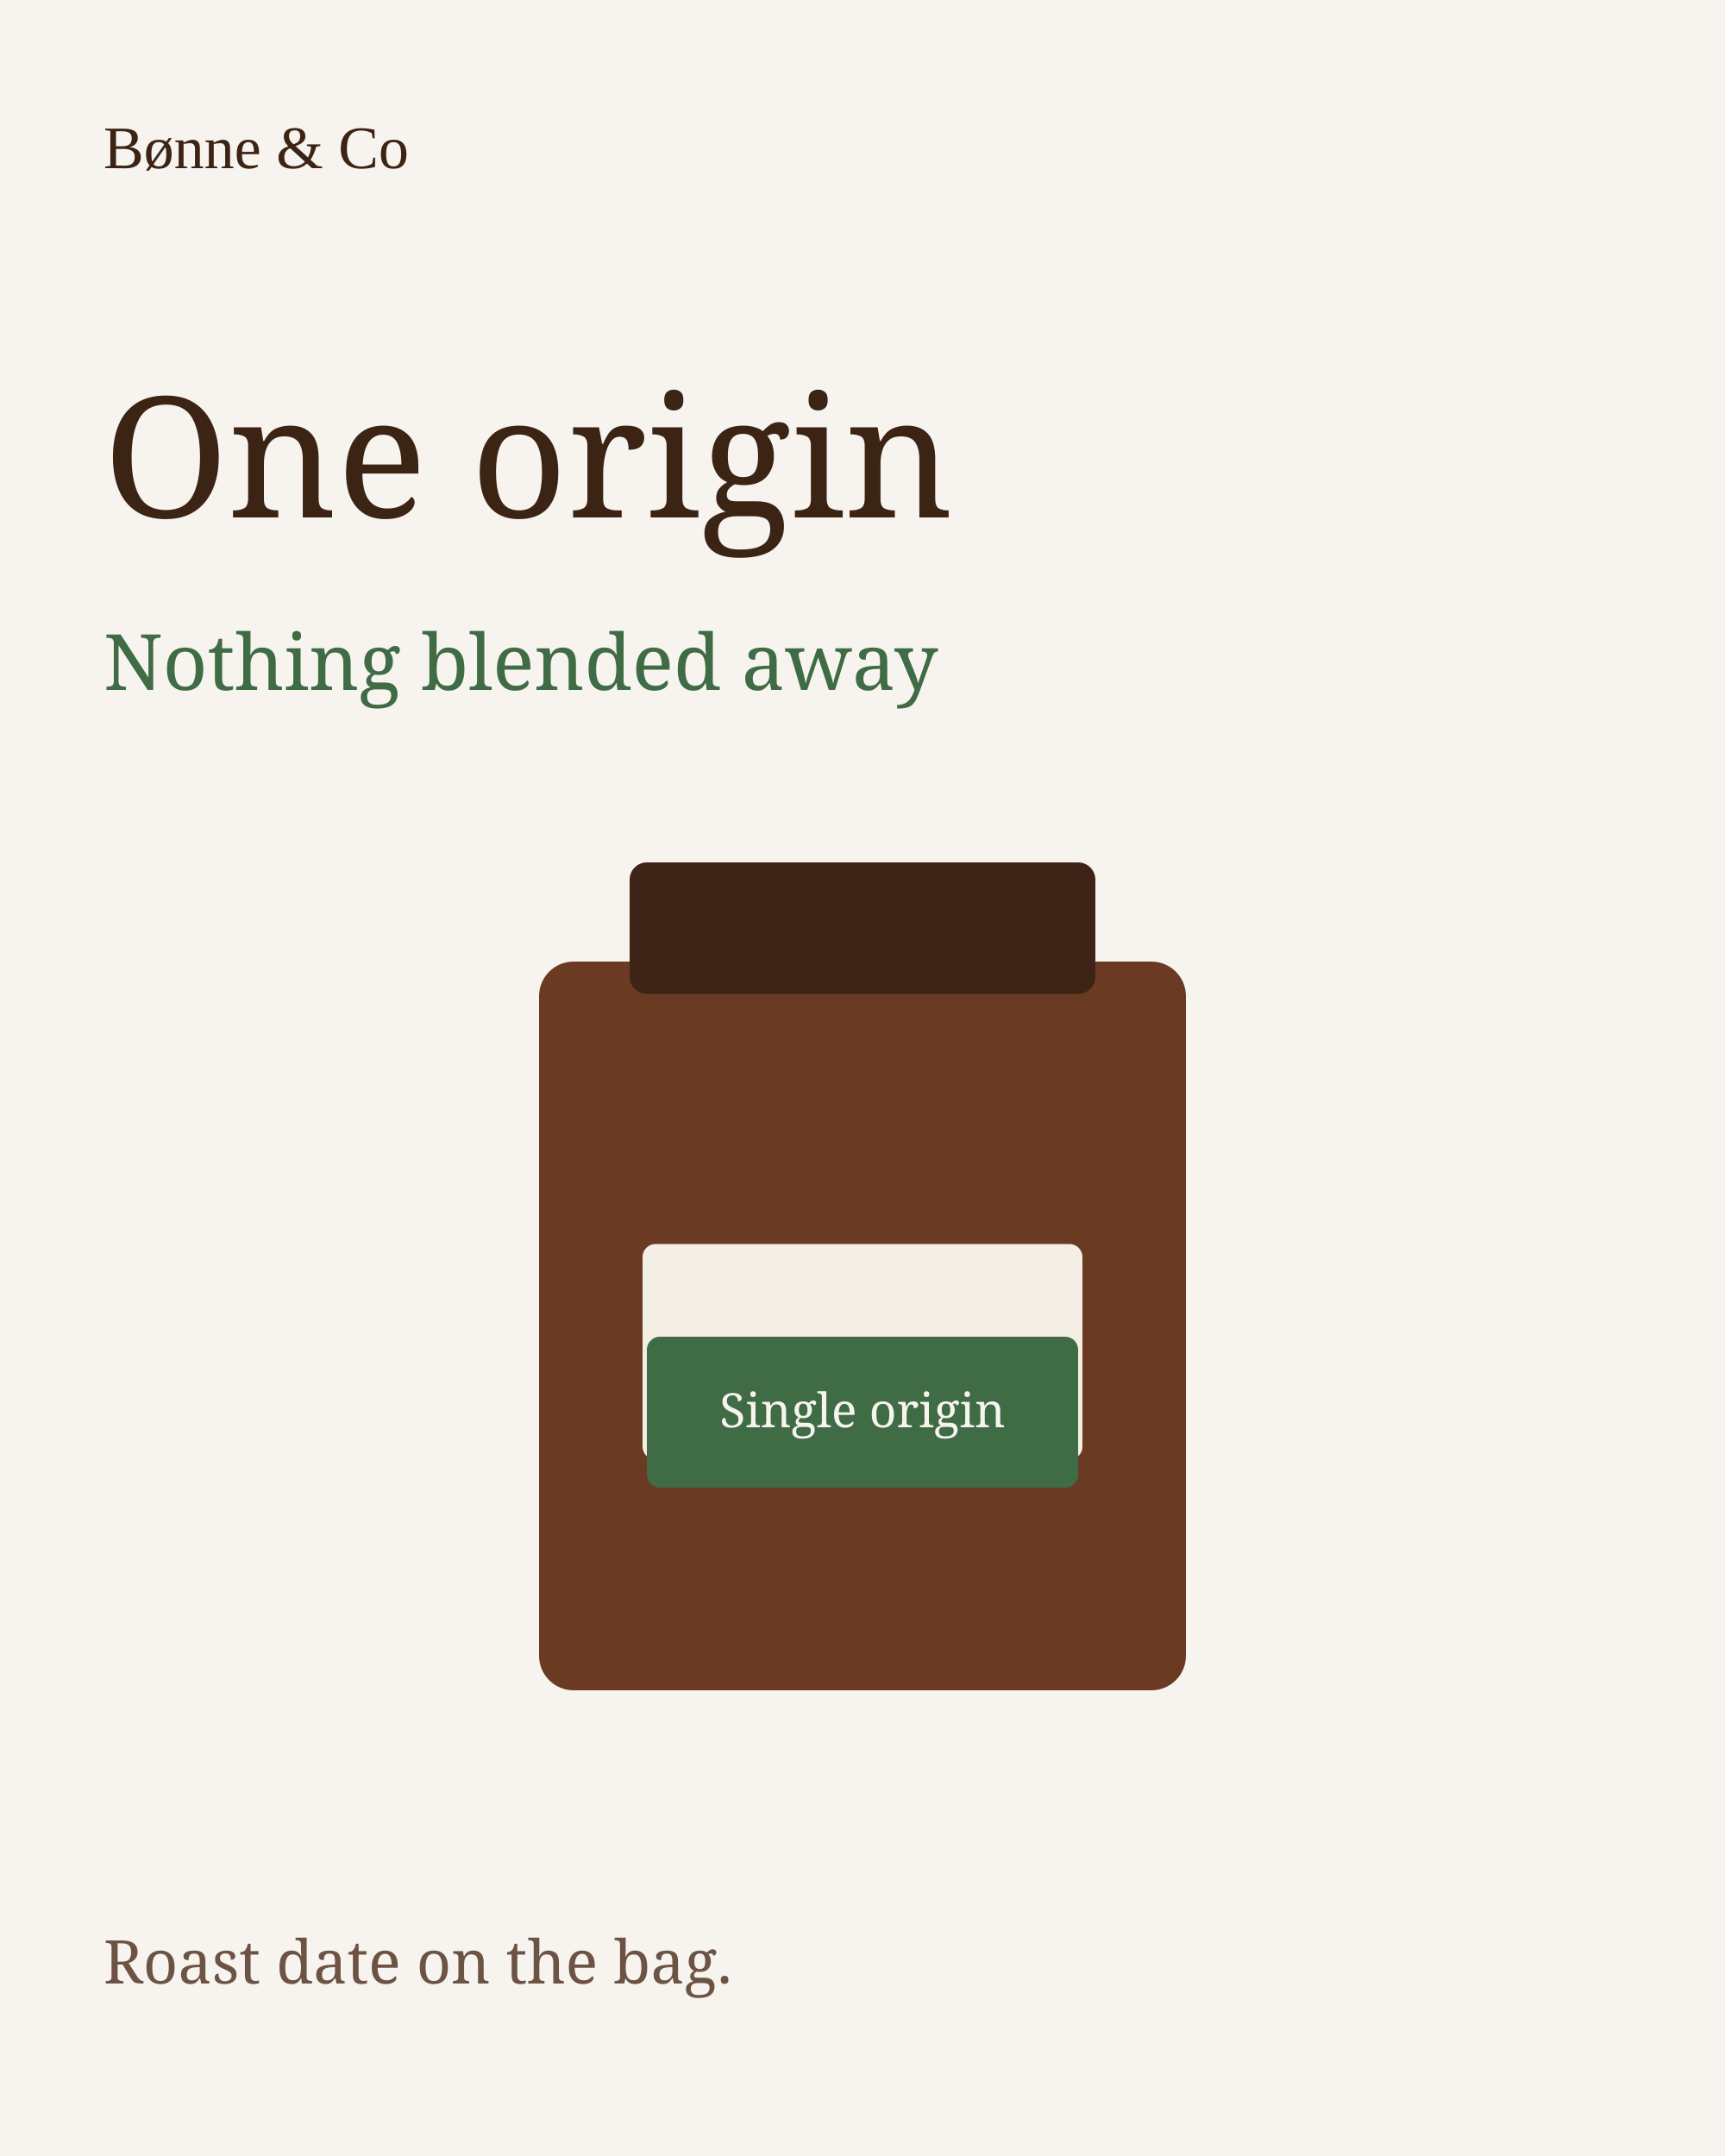
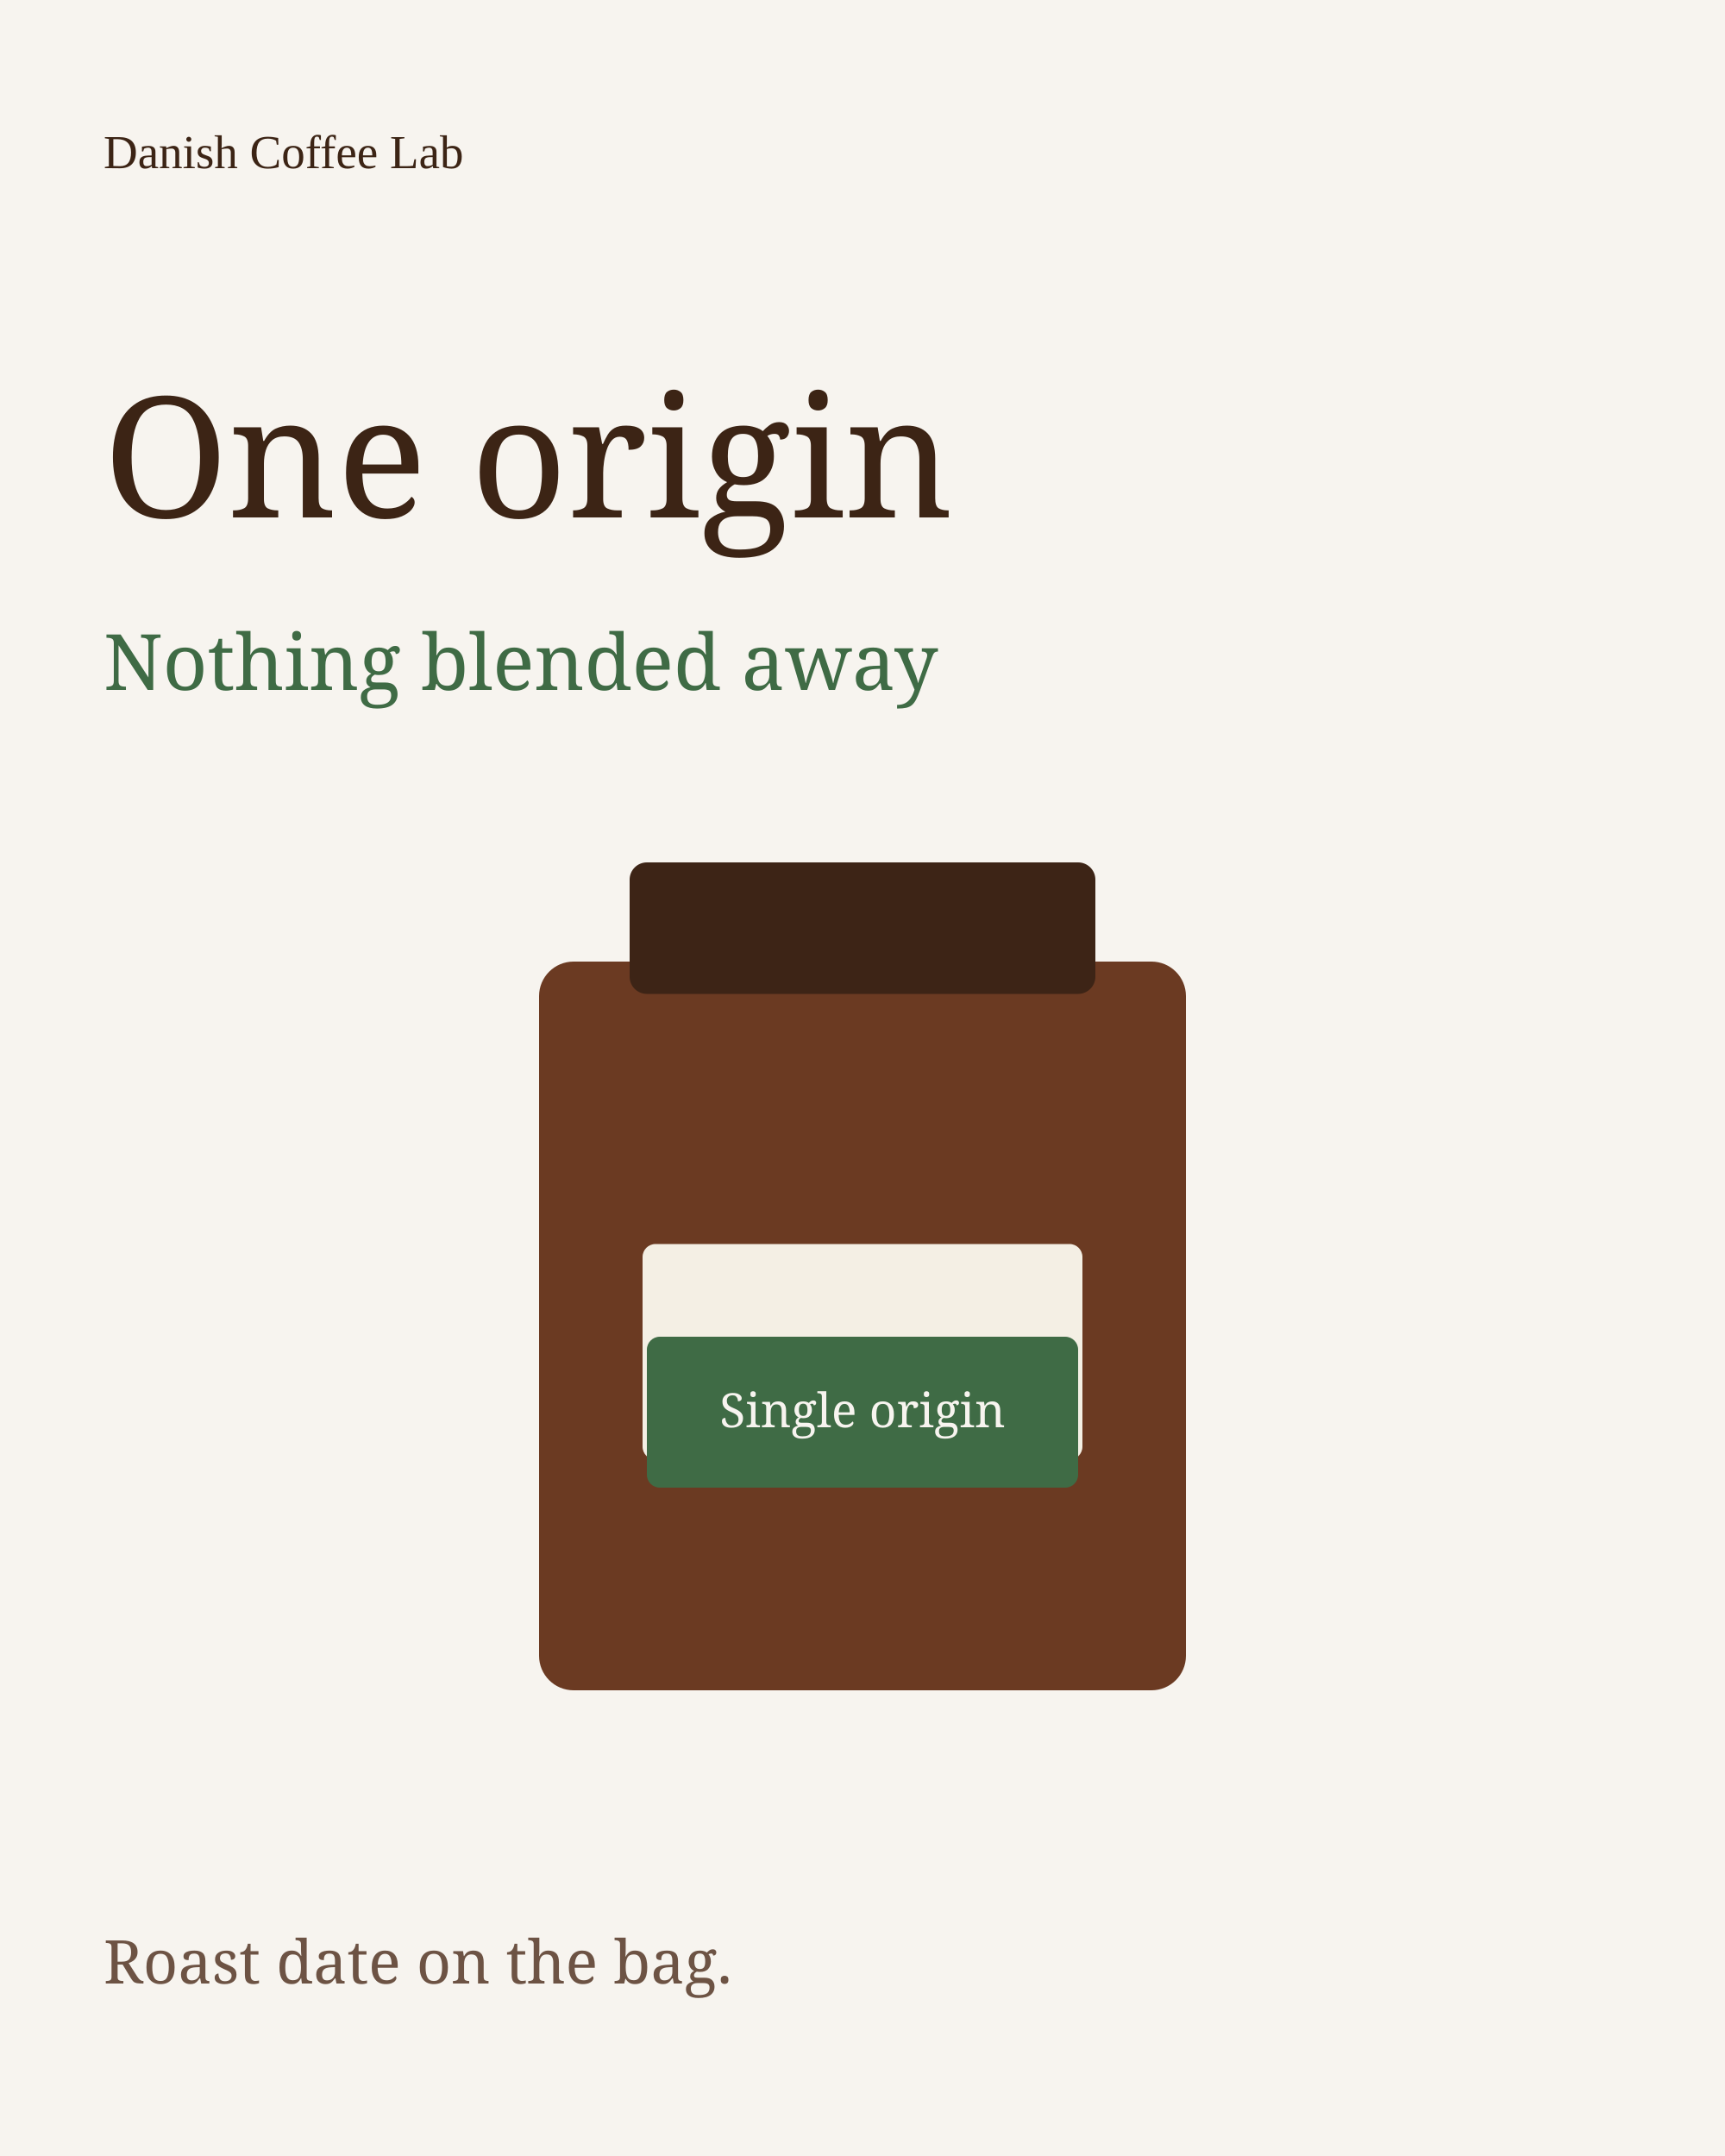
<svg xmlns="http://www.w3.org/2000/svg" width="800" height="1000" viewBox="0 0 800 1000">
  <rect width="800" height="1000" fill="#f7f4ef" />
-   <text x="48" y="78" fill="#3c2415" font-family="Georgia, 'Times New Roman', serif" font-size="28">Bønne &amp; Co</text>
+   <text x="48" y="78" fill="#3c2415" font-family="Georgia, 'Times New Roman', serif" font-size="22">Danish Coffee Lab</text>
  <text x="48" y="240" fill="#3c2415" font-family="Georgia, serif" font-size="78">One origin</text>
  <text x="48" y="320" fill="#3f6b45" font-family="Georgia, serif" font-size="36">Nothing blended away</text>
  <rect x="250" y="446" width="300" height="338" rx="16" fill="#6b3a22" />
  <rect x="292" y="400" width="216" height="61" rx="8" fill="#3d2416" />
  <rect x="298" y="577" width="204" height="100" rx="6" fill="#f4efe4" />
  <rect x="300" y="620" width="200" height="70" rx="6" fill="#3f6b45" />
  <text x="400" y="662" text-anchor="middle" fill="#f7f4ef" font-family="Georgia, serif" font-size="22">Single origin</text>
  <text x="48" y="920" fill="#6d5344" font-family="Georgia, serif" font-size="28">Roast date on the bag.</text>
</svg>
